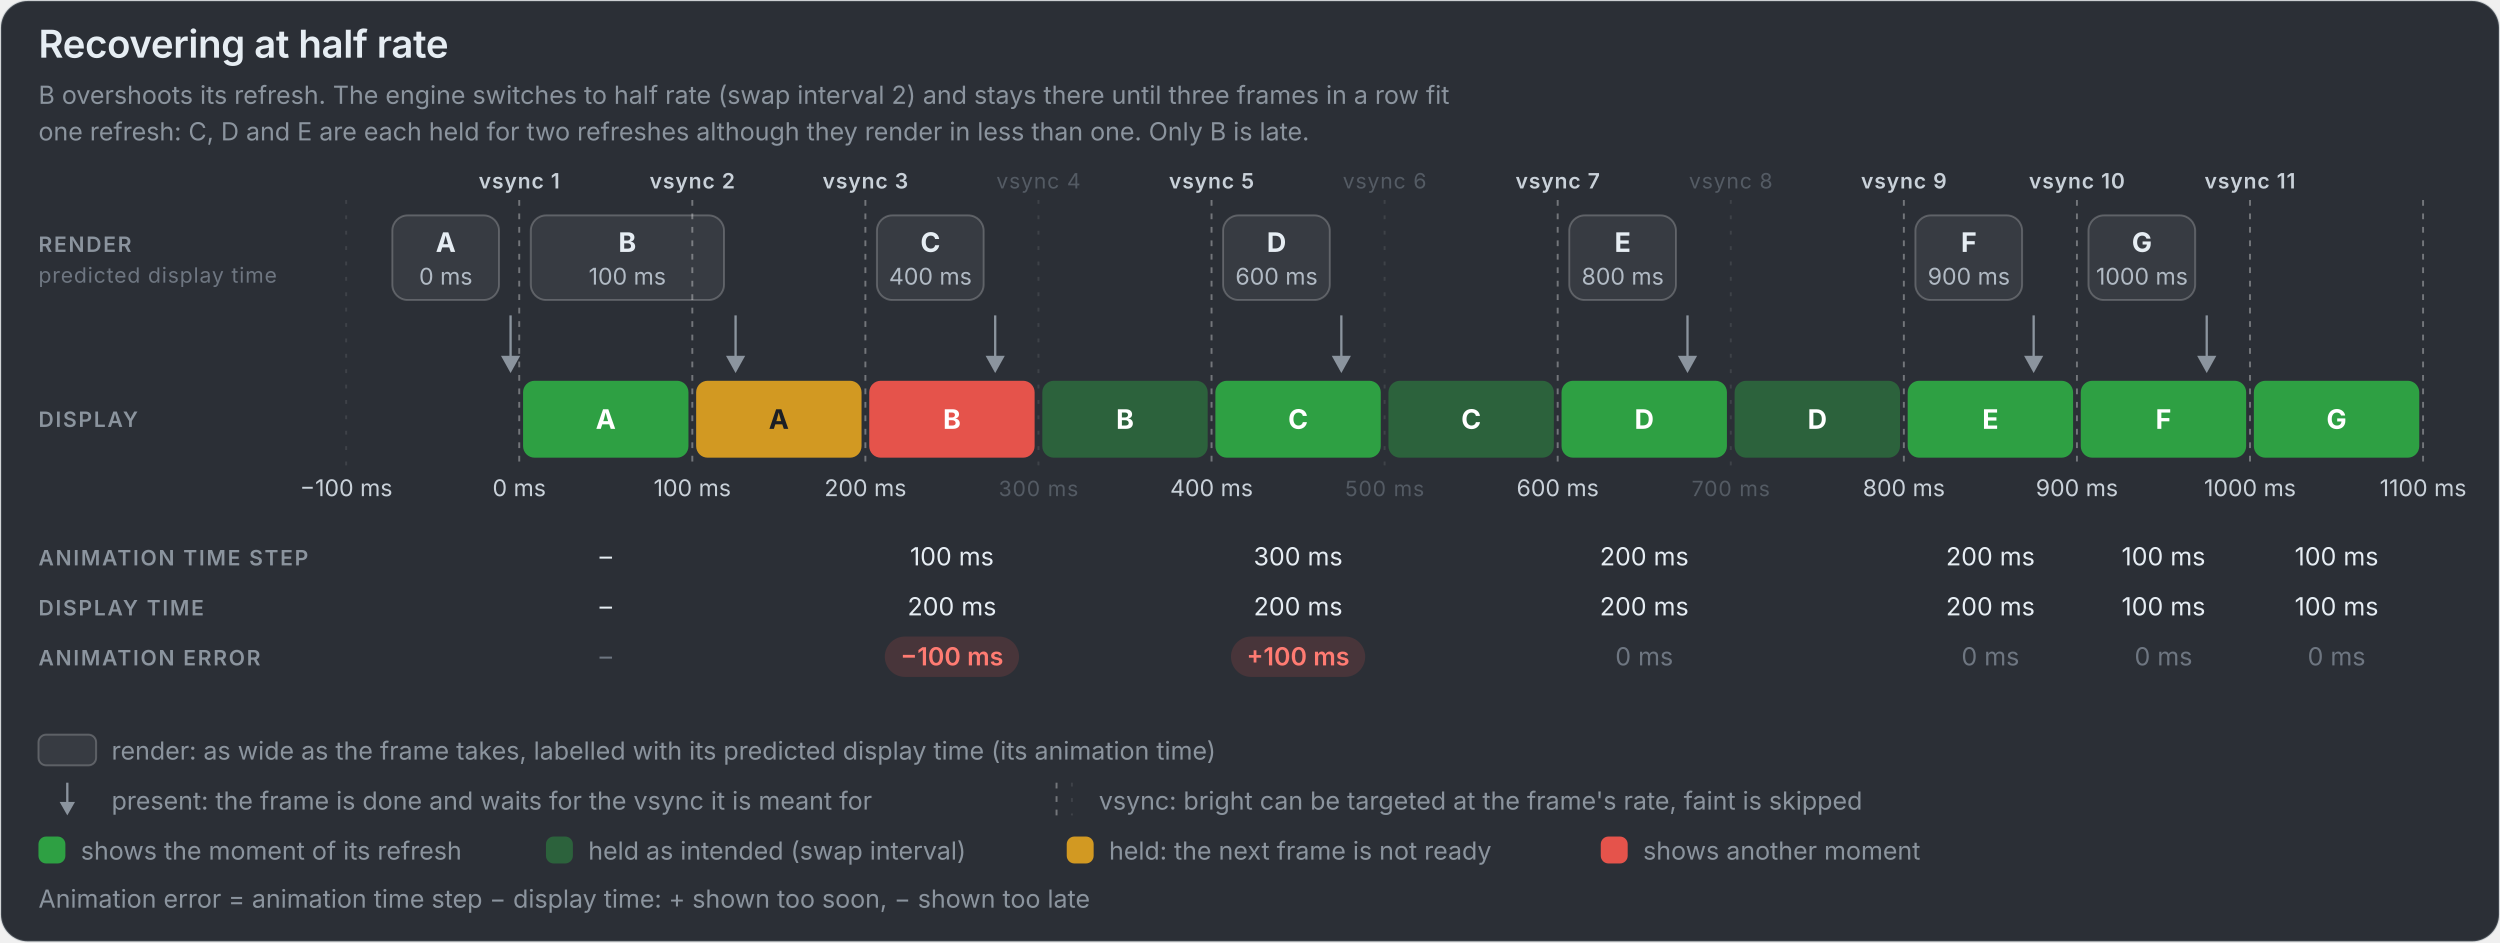
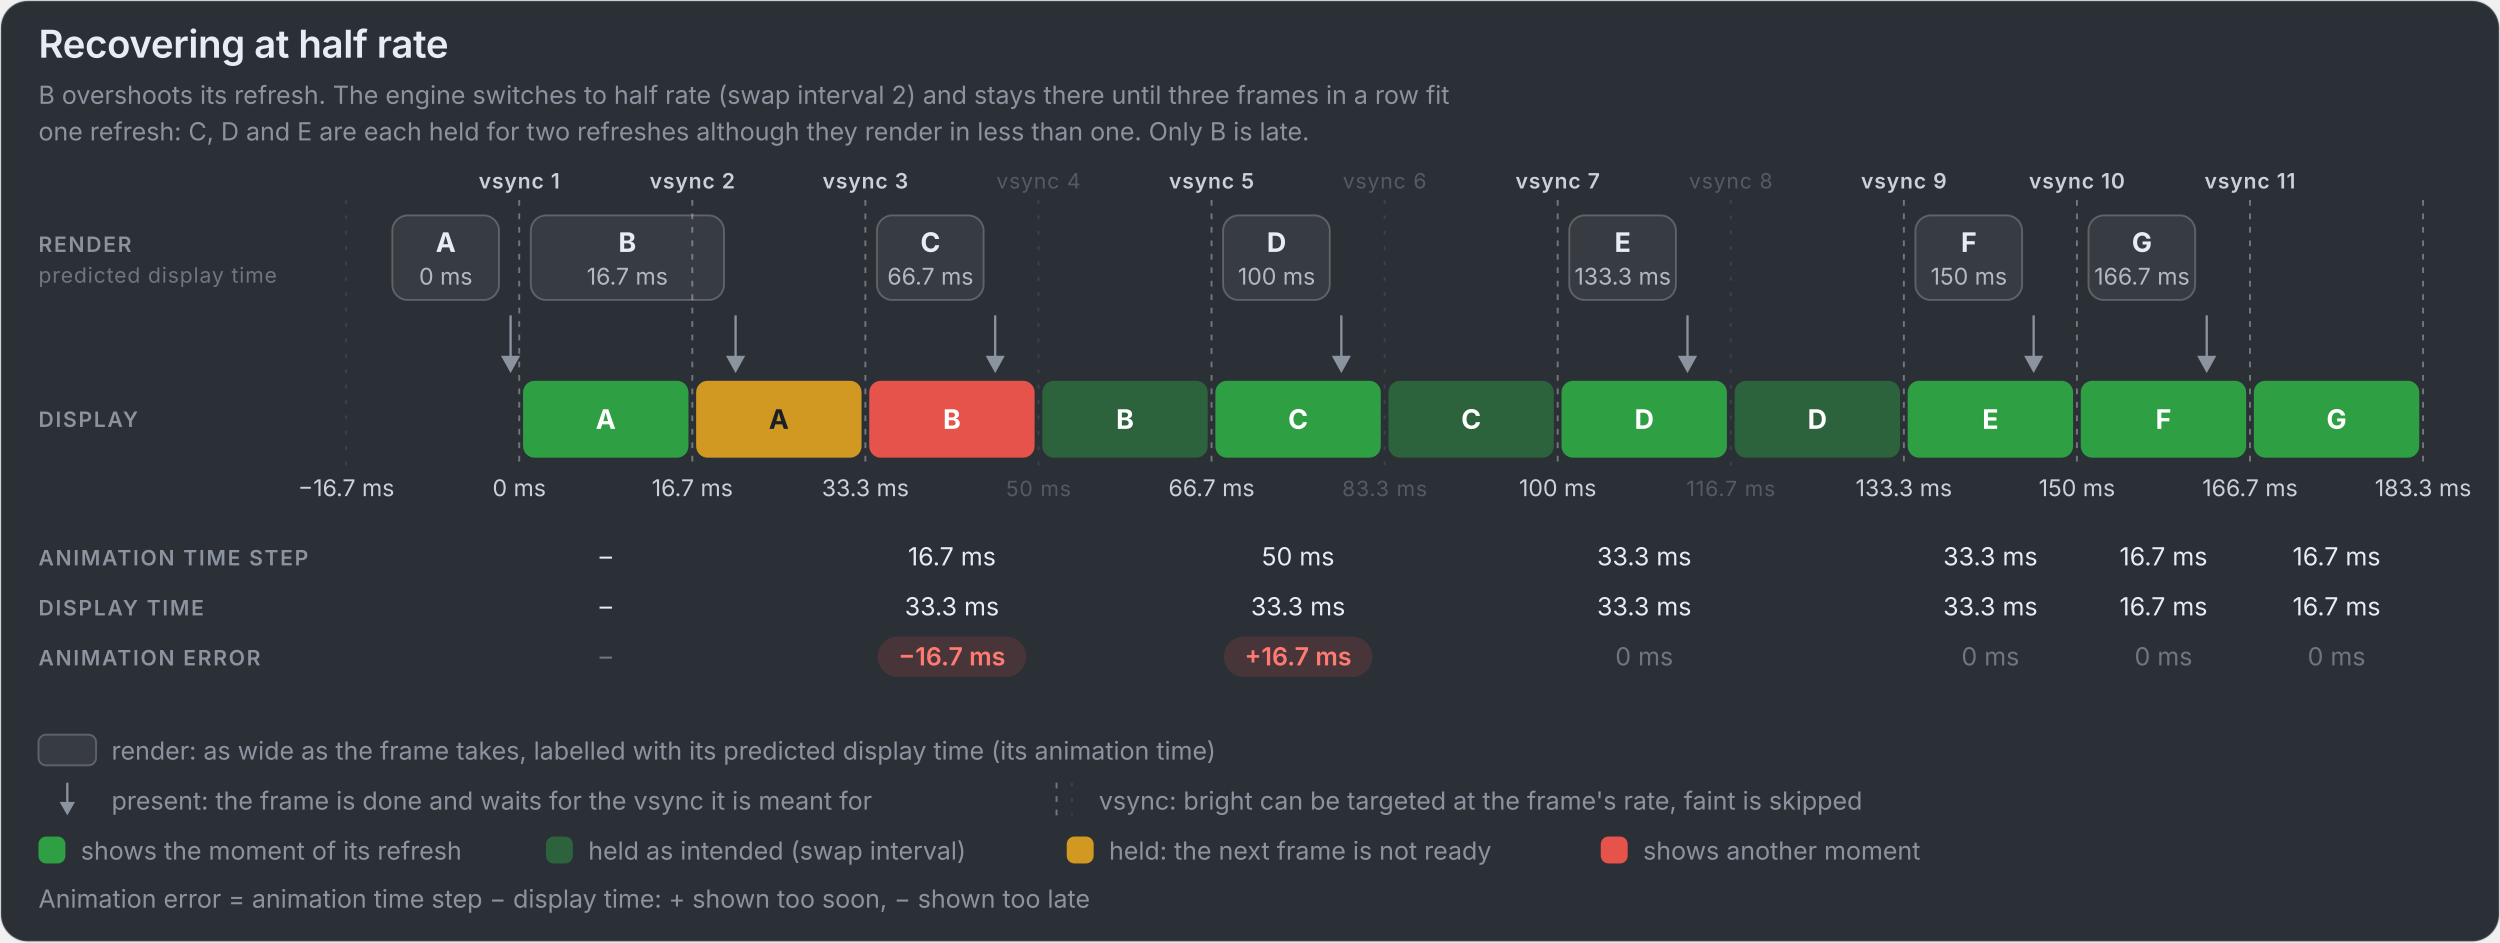
<svg xmlns="http://www.w3.org/2000/svg" width="1300" height="490" viewBox="0 0 1300 490" role="img" aria-label="Recovering at half rate">
  <style>
  text { font-family: "Segoe UI Variable Text", "Segoe UI", Inter, system-ui, -apple-system, "Helvetica Neue", Arial, sans-serif;
         font-size: 13px; fill: #e6edf3; font-variant-numeric: tabular-nums; }
  .card { fill: #1f242b; fill-opacity: 0.94; stroke: #8b949e; stroke-opacity: 0.25; stroke-width: 1; }
  .title { font-size: 20px; font-weight: 600; letter-spacing: -0.01em; }
  .sub { fill: #8b949e; }
  .label { font-size: 11px; font-weight: 600; letter-spacing: 0.08em; fill: #8b949e; }
  .vsync-n { font-size: 11px; fill: #6e7681; letter-spacing: 0.04em; }
  .axis { font-size: 12px; fill: #c9d1d9; }
  .vsync { stroke: #ffffff; stroke-opacity: 0.34; stroke-width: 1; stroke-dasharray: 3 4; }
  .vsync-skip { stroke: #ffffff; stroke-opacity: 0.09; stroke-width: 1; stroke-dasharray: 2 6; }
  .vsync-target { font-size: 11px; font-weight: 600; fill: #c9d1d9; letter-spacing: 0.04em; }
  .vsync-n-skip { font-size: 11px; fill: #545b64; letter-spacing: 0.04em; }
  .box { fill: #ffffff; fill-opacity: 0.06; stroke: #ffffff; stroke-opacity: 0.22; stroke-width: 1; }
  .frame { font-size: 14px; font-weight: 700; }
  .box-time { fill: #b1bac4; font-size: 12px; }
  .arrow { stroke: #8b949e; stroke-width: 1.2; }
  .arrowhead { fill: #8b949e; }
  .ok { fill: #2ea043; }
  .hold { fill: #2ea043; fill-opacity: 0.45; }
  .again { fill: #d29922; }
  .off { fill: #e5534b; }
  .cell-text { font-size: 14px; font-weight: 700; fill: #ffffff; }
  .dark-text { fill: #1c1f24; }
  .zero { fill: #6e7681; }
  .err { fill: #ff7b72; font-weight: 600; }
  .err-pill { fill: #e5534b; fill-opacity: 0.16; }
  .neutral { fill: #3d444d; }
  .lane { font-size: 15px; font-weight: 600; }
  .same { fill: #7ee787; font-weight: 600; }
</style>
  <rect class="card" x="0.5" y="0.5" width="1299" height="489" rx="14" />
  <text x="20.0" y="30.0" text-anchor="start" class="title">Recovering at half rate</text>
  <text x="20.0" y="54.0" text-anchor="start" class="sub">B overshoots its refresh. The engine switches to half rate (swap interval 2) and stays there until three frames in a row fit</text>
  <text x="20.0" y="73.0" text-anchor="start" class="sub">one refresh: C, D and E are each held for two refreshes although they render in less than one. Only B is late.</text>
  <line class="vsync-skip" x1="180.0" y1="104" x2="180.0" y2="243" />
-   <text x="180.0" y="258.0" text-anchor="middle" class="axis">−100 ms</text>
+   <text x="180.0" y="258.0" text-anchor="middle" class="axis">−16.7 ms</text>
  <line class="vsync" x1="270.0" y1="104" x2="270.0" y2="243" />
  <text x="270.0" y="258.0" text-anchor="middle" class="axis">0 ms</text>
  <text x="270.0" y="98.0" text-anchor="middle" class="vsync-target">vsync 1</text>
  <line class="vsync" x1="360.0" y1="104" x2="360.0" y2="243" />
-   <text x="360.0" y="258.0" text-anchor="middle" class="axis">100 ms</text>
+   <text x="360.0" y="258.0" text-anchor="middle" class="axis">16.7 ms</text>
  <text x="360.0" y="98.0" text-anchor="middle" class="vsync-target">vsync 2</text>
  <line class="vsync" x1="450.0" y1="104" x2="450.0" y2="243" />
-   <text x="450.0" y="258.0" text-anchor="middle" class="axis">200 ms</text>
+   <text x="450.0" y="258.0" text-anchor="middle" class="axis">33.3 ms</text>
  <text x="450.0" y="98.0" text-anchor="middle" class="vsync-target">vsync 3</text>
  <line class="vsync-skip" x1="540.0" y1="104" x2="540.0" y2="243" />
-   <text x="540.0" y="258.0" text-anchor="middle" class="vsync-n-skip">300 ms</text>
+   <text x="540.0" y="258.0" text-anchor="middle" class="vsync-n-skip">50 ms</text>
  <text x="540.0" y="98.0" text-anchor="middle" class="vsync-n-skip">vsync 4</text>
  <line class="vsync" x1="630.0" y1="104" x2="630.0" y2="243" />
-   <text x="630.0" y="258.0" text-anchor="middle" class="axis">400 ms</text>
+   <text x="630.0" y="258.0" text-anchor="middle" class="axis">66.7 ms</text>
  <text x="630.0" y="98.0" text-anchor="middle" class="vsync-target">vsync 5</text>
  <line class="vsync-skip" x1="720.0" y1="104" x2="720.0" y2="243" />
-   <text x="720.0" y="258.0" text-anchor="middle" class="vsync-n-skip">500 ms</text>
+   <text x="720.0" y="258.0" text-anchor="middle" class="vsync-n-skip">83.3 ms</text>
  <text x="720.0" y="98.0" text-anchor="middle" class="vsync-n-skip">vsync 6</text>
  <line class="vsync" x1="810.0" y1="104" x2="810.0" y2="243" />
-   <text x="810.0" y="258.0" text-anchor="middle" class="axis">600 ms</text>
+   <text x="810.0" y="258.0" text-anchor="middle" class="axis">100 ms</text>
  <text x="810.0" y="98.0" text-anchor="middle" class="vsync-target">vsync 7</text>
  <line class="vsync-skip" x1="900.0" y1="104" x2="900.0" y2="243" />
-   <text x="900.0" y="258.0" text-anchor="middle" class="vsync-n-skip">700 ms</text>
+   <text x="900.0" y="258.0" text-anchor="middle" class="vsync-n-skip">116.7 ms</text>
  <text x="900.0" y="98.0" text-anchor="middle" class="vsync-n-skip">vsync 8</text>
  <line class="vsync" x1="990.0" y1="104" x2="990.0" y2="243" />
-   <text x="990.0" y="258.0" text-anchor="middle" class="axis">800 ms</text>
+   <text x="990.0" y="258.0" text-anchor="middle" class="axis">133.3 ms</text>
  <text x="990.0" y="98.0" text-anchor="middle" class="vsync-target">vsync 9</text>
  <line class="vsync" x1="1080.0" y1="104" x2="1080.0" y2="243" />
-   <text x="1080.0" y="258.0" text-anchor="middle" class="axis">900 ms</text>
+   <text x="1080.0" y="258.0" text-anchor="middle" class="axis">150 ms</text>
  <text x="1080.0" y="98.0" text-anchor="middle" class="vsync-target">vsync 10</text>
  <line class="vsync" x1="1170.0" y1="104" x2="1170.0" y2="243" />
-   <text x="1170.0" y="258.0" text-anchor="middle" class="axis">1000 ms</text>
+   <text x="1170.0" y="258.0" text-anchor="middle" class="axis">166.7 ms</text>
  <text x="1170.0" y="98.0" text-anchor="middle" class="vsync-target">vsync 11</text>
  <line class="vsync" x1="1260.0" y1="104" x2="1260.0" y2="243" />
-   <text x="1260.0" y="258.0" text-anchor="middle" class="axis">1100 ms</text>
+   <text x="1260.0" y="258.0" text-anchor="middle" class="axis">183.3 ms</text>
  <text x="20.0" y="131.0" text-anchor="start" class="label">RENDER</text>
  <text x="20.0" y="147.0" text-anchor="start" class="vsync-n">predicted display time</text>
  <text x="20.0" y="222.0" text-anchor="start" class="label">DISPLAY</text>
  <text x="20.0" y="294.0" text-anchor="start" class="label">ANIMATION TIME STEP</text>
  <text x="20.0" y="320.0" text-anchor="start" class="label">DISPLAY TIME</text>
  <text x="20.0" y="346.0" text-anchor="start" class="label">ANIMATION ERROR</text>
  <rect class="box" x="204.0" y="112" width="55.5" height="44" rx="8" />
  <text x="231.8" y="131.0" text-anchor="middle" class="frame">A</text>
  <text x="231.8" y="148.0" text-anchor="middle" class="box-time">0 ms</text>
  <line class="arrow" x1="265.5" y1="164" x2="265.5" y2="186" />
  <path class="arrowhead" d="M260.5,185 L270.5,185 L265.5,194 z" />
  <rect class="box" x="276.0" y="112" width="100.5" height="44" rx="8" />
  <text x="326.2" y="131.0" text-anchor="middle" class="frame">B</text>
-   <text x="326.2" y="148.0" text-anchor="middle" class="box-time">100 ms</text>
+   <text x="326.2" y="148.0" text-anchor="middle" class="box-time">16.7 ms</text>
  <line class="arrow" x1="382.5" y1="164" x2="382.5" y2="186" />
  <path class="arrowhead" d="M377.5,185 L387.5,185 L382.5,194 z" />
  <rect class="box" x="456.0" y="112" width="55.5" height="44" rx="8" />
  <text x="483.8" y="131.0" text-anchor="middle" class="frame">C</text>
-   <text x="483.8" y="148.0" text-anchor="middle" class="box-time">400 ms</text>
+   <text x="483.8" y="148.0" text-anchor="middle" class="box-time">66.7 ms</text>
  <line class="arrow" x1="517.5" y1="164" x2="517.5" y2="186" />
  <path class="arrowhead" d="M512.5,185 L522.5,185 L517.5,194 z" />
  <rect class="box" x="636.0" y="112" width="55.5" height="44" rx="8" />
  <text x="663.8" y="131.0" text-anchor="middle" class="frame">D</text>
-   <text x="663.8" y="148.0" text-anchor="middle" class="box-time">600 ms</text>
+   <text x="663.8" y="148.0" text-anchor="middle" class="box-time">100 ms</text>
  <line class="arrow" x1="697.5" y1="164" x2="697.5" y2="186" />
  <path class="arrowhead" d="M692.5,185 L702.5,185 L697.5,194 z" />
  <rect class="box" x="816.0" y="112" width="55.5" height="44" rx="8" />
  <text x="843.8" y="131.0" text-anchor="middle" class="frame">E</text>
-   <text x="843.8" y="148.0" text-anchor="middle" class="box-time">800 ms</text>
+   <text x="843.8" y="148.0" text-anchor="middle" class="box-time">133.3 ms</text>
  <line class="arrow" x1="877.5" y1="164" x2="877.5" y2="186" />
  <path class="arrowhead" d="M872.5,185 L882.5,185 L877.5,194 z" />
  <rect class="box" x="996.0" y="112" width="55.5" height="44" rx="8" />
  <text x="1023.8" y="131.0" text-anchor="middle" class="frame">F</text>
-   <text x="1023.8" y="148.0" text-anchor="middle" class="box-time">900 ms</text>
+   <text x="1023.8" y="148.0" text-anchor="middle" class="box-time">150 ms</text>
  <line class="arrow" x1="1057.5" y1="164" x2="1057.5" y2="186" />
  <path class="arrowhead" d="M1052.5,185 L1062.5,185 L1057.5,194 z" />
  <rect class="box" x="1086.0" y="112" width="55.5" height="44" rx="8" />
  <text x="1113.8" y="131.0" text-anchor="middle" class="frame">G</text>
-   <text x="1113.8" y="148.0" text-anchor="middle" class="box-time">1000 ms</text>
+   <text x="1113.8" y="148.0" text-anchor="middle" class="box-time">166.7 ms</text>
  <line class="arrow" x1="1147.5" y1="164" x2="1147.5" y2="186" />
  <path class="arrowhead" d="M1142.5,185 L1152.5,185 L1147.5,194 z" />
  <rect class="ok" x="272.0" y="198" width="86.0" height="40" rx="6" />
  <text x="315.0" y="223.0" text-anchor="middle" class="cell-text">A</text>
  <text x="315.0" y="294.0" text-anchor="middle">–</text>
  <text x="315.0" y="320.0" text-anchor="middle">–</text>
  <text x="315.0" y="346.0" text-anchor="middle" class="zero">–</text>
  <rect class="again" x="362.0" y="198" width="86.0" height="40" rx="6" />
  <text x="405.0" y="223.0" text-anchor="middle" class="cell-text dark-text">A</text>
  <rect class="off" x="452.0" y="198" width="86.0" height="40" rx="6" />
  <text x="495.0" y="223.0" text-anchor="middle" class="cell-text">B</text>
-   <text x="495.0" y="294.0" text-anchor="middle">100 ms</text>
-   <text x="495.0" y="320.0" text-anchor="middle">200 ms</text>
-   <rect class="err-pill" x="460.1" y="331" width="69.8" height="21" rx="10.5" />
-   <text x="495.0" y="346.0" text-anchor="middle" class="err">−100 ms</text>
+   <text x="495.0" y="294.0" text-anchor="middle">16.7 ms</text>
+   <text x="495.0" y="320.0" text-anchor="middle">33.3 ms</text>
+   <rect class="err-pill" x="456.4" y="331" width="77.2" height="21" rx="10.5" />
+   <text x="495.0" y="346.0" text-anchor="middle" class="err">−16.7 ms</text>
  <rect class="hold" x="542.0" y="198" width="86.0" height="40" rx="6" />
  <text x="585.0" y="223.0" text-anchor="middle" class="cell-text">B</text>
  <rect class="ok" x="632.0" y="198" width="86.0" height="40" rx="6" />
  <text x="675.0" y="223.0" text-anchor="middle" class="cell-text">C</text>
-   <text x="675.0" y="294.0" text-anchor="middle">300 ms</text>
-   <text x="675.0" y="320.0" text-anchor="middle">200 ms</text>
-   <rect class="err-pill" x="640.1" y="331" width="69.8" height="21" rx="10.5" />
-   <text x="675.0" y="346.0" text-anchor="middle" class="err">+100 ms</text>
+   <text x="675.0" y="294.0" text-anchor="middle">50 ms</text>
+   <text x="675.0" y="320.0" text-anchor="middle">33.3 ms</text>
+   <rect class="err-pill" x="636.4" y="331" width="77.2" height="21" rx="10.5" />
+   <text x="675.0" y="346.0" text-anchor="middle" class="err">+16.7 ms</text>
  <rect class="hold" x="722.0" y="198" width="86.0" height="40" rx="6" />
  <text x="765.0" y="223.0" text-anchor="middle" class="cell-text">C</text>
  <rect class="ok" x="812.0" y="198" width="86.0" height="40" rx="6" />
  <text x="855.0" y="223.0" text-anchor="middle" class="cell-text">D</text>
-   <text x="855.0" y="294.0" text-anchor="middle">200 ms</text>
-   <text x="855.0" y="320.0" text-anchor="middle">200 ms</text>
+   <text x="855.0" y="294.0" text-anchor="middle">33.3 ms</text>
+   <text x="855.0" y="320.0" text-anchor="middle">33.3 ms</text>
  <text x="855.0" y="346.0" text-anchor="middle" class="zero">0 ms</text>
  <rect class="hold" x="902.0" y="198" width="86.0" height="40" rx="6" />
  <text x="945.0" y="223.0" text-anchor="middle" class="cell-text">D</text>
  <rect class="ok" x="992.0" y="198" width="86.0" height="40" rx="6" />
  <text x="1035.0" y="223.0" text-anchor="middle" class="cell-text">E</text>
-   <text x="1035.0" y="294.0" text-anchor="middle">200 ms</text>
-   <text x="1035.0" y="320.0" text-anchor="middle">200 ms</text>
+   <text x="1035.0" y="294.0" text-anchor="middle">33.3 ms</text>
+   <text x="1035.0" y="320.0" text-anchor="middle">33.3 ms</text>
  <text x="1035.0" y="346.0" text-anchor="middle" class="zero">0 ms</text>
  <rect class="ok" x="1082.0" y="198" width="86.0" height="40" rx="6" />
  <text x="1125.0" y="223.0" text-anchor="middle" class="cell-text">F</text>
-   <text x="1125.0" y="294.0" text-anchor="middle">100 ms</text>
-   <text x="1125.0" y="320.0" text-anchor="middle">100 ms</text>
+   <text x="1125.0" y="294.0" text-anchor="middle">16.7 ms</text>
+   <text x="1125.0" y="320.0" text-anchor="middle">16.7 ms</text>
  <text x="1125.0" y="346.0" text-anchor="middle" class="zero">0 ms</text>
  <rect class="ok" x="1172.0" y="198" width="86.0" height="40" rx="6" />
  <text x="1215.0" y="223.0" text-anchor="middle" class="cell-text">G</text>
-   <text x="1215.0" y="294.0" text-anchor="middle">100 ms</text>
-   <text x="1215.0" y="320.0" text-anchor="middle">100 ms</text>
+   <text x="1215.0" y="294.0" text-anchor="middle">16.7 ms</text>
+   <text x="1215.0" y="320.0" text-anchor="middle">16.7 ms</text>
  <text x="1215.0" y="346.0" text-anchor="middle" class="zero">0 ms</text>
  <rect class="box" x="20" y="382" width="30" height="16" rx="4" />
  <text x="58.0" y="395.0" text-anchor="start" class="sub">render: as wide as the frame takes, labelled with its predicted display time (its animation time)</text>
  <line class="arrow" x1="35.0" y1="407" x2="35.0" y2="418" />
  <path class="arrowhead" d="M31.0,417 L39.0,417 L35.0,424 z" />
  <text x="58.0" y="421.0" text-anchor="start" class="sub">present: the frame is done and waits for the vsync it is meant for</text>
  <line class="vsync" x1="549.4" y1="407" x2="549.4" y2="424" />
  <line class="vsync-skip" x1="557.4" y1="407" x2="557.4" y2="424" />
  <text x="571.4" y="421.0" text-anchor="start" class="sub">vsync: bright can be targeted at the frame's rate, faint is skipped</text>
  <rect class="ok" x="20.0" y="435" width="14" height="14" rx="4" />
  <text x="42.0" y="447.0" text-anchor="start" class="sub">shows the moment of its refresh</text>
  <rect class="hold" x="283.9" y="435" width="14" height="14" rx="4" />
  <text x="305.9" y="447.0" text-anchor="start" class="sub">held as intended (swap interval)</text>
  <rect class="again" x="554.7" y="435" width="14" height="14" rx="4" />
  <text x="576.7" y="447.0" text-anchor="start" class="sub">held: the next frame is not ready</text>
  <rect class="off" x="832.4" y="435" width="14" height="14" rx="4" />
  <text x="854.4" y="447.0" text-anchor="start" class="sub">shows another moment</text>
  <text x="20.0" y="472.0" text-anchor="start" class="sub">Animation error = animation time step − display time: + shown too soon, − shown too late</text>
</svg>
